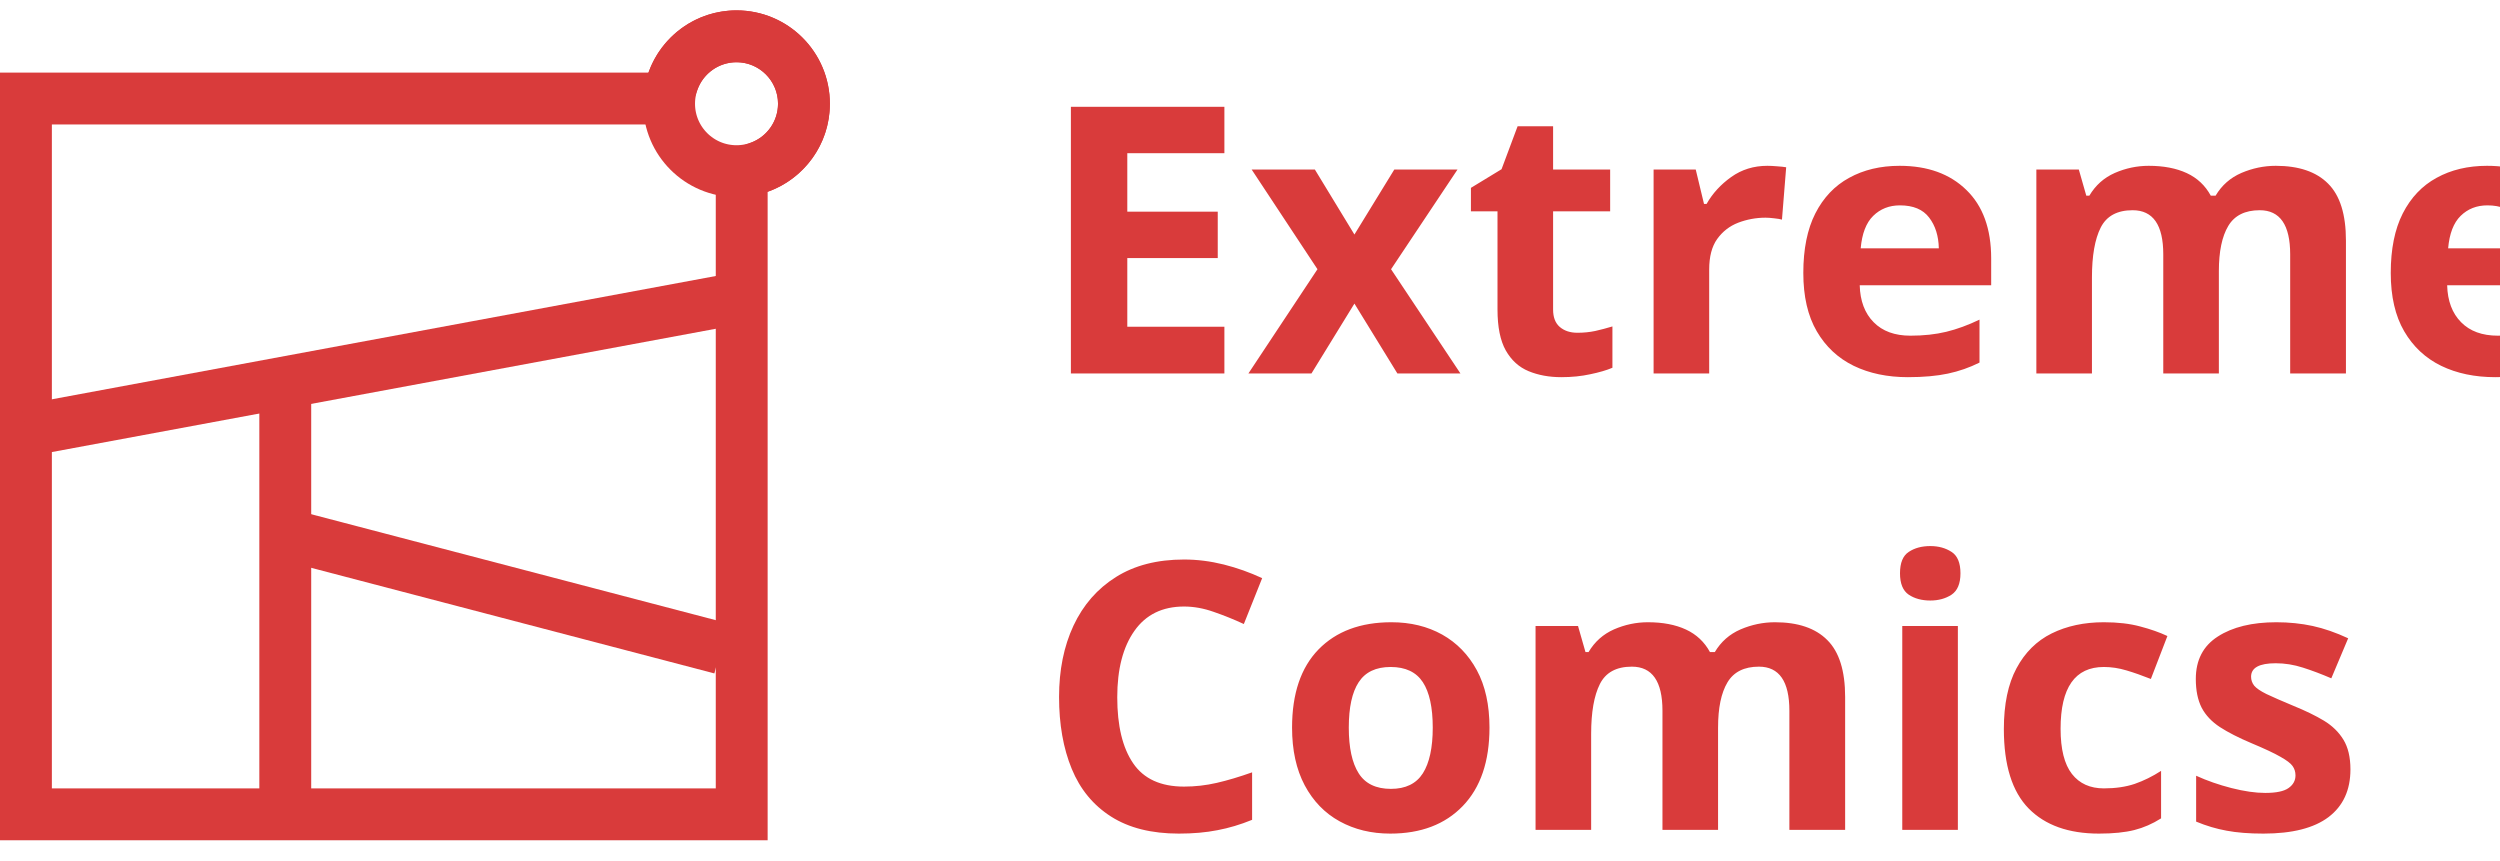
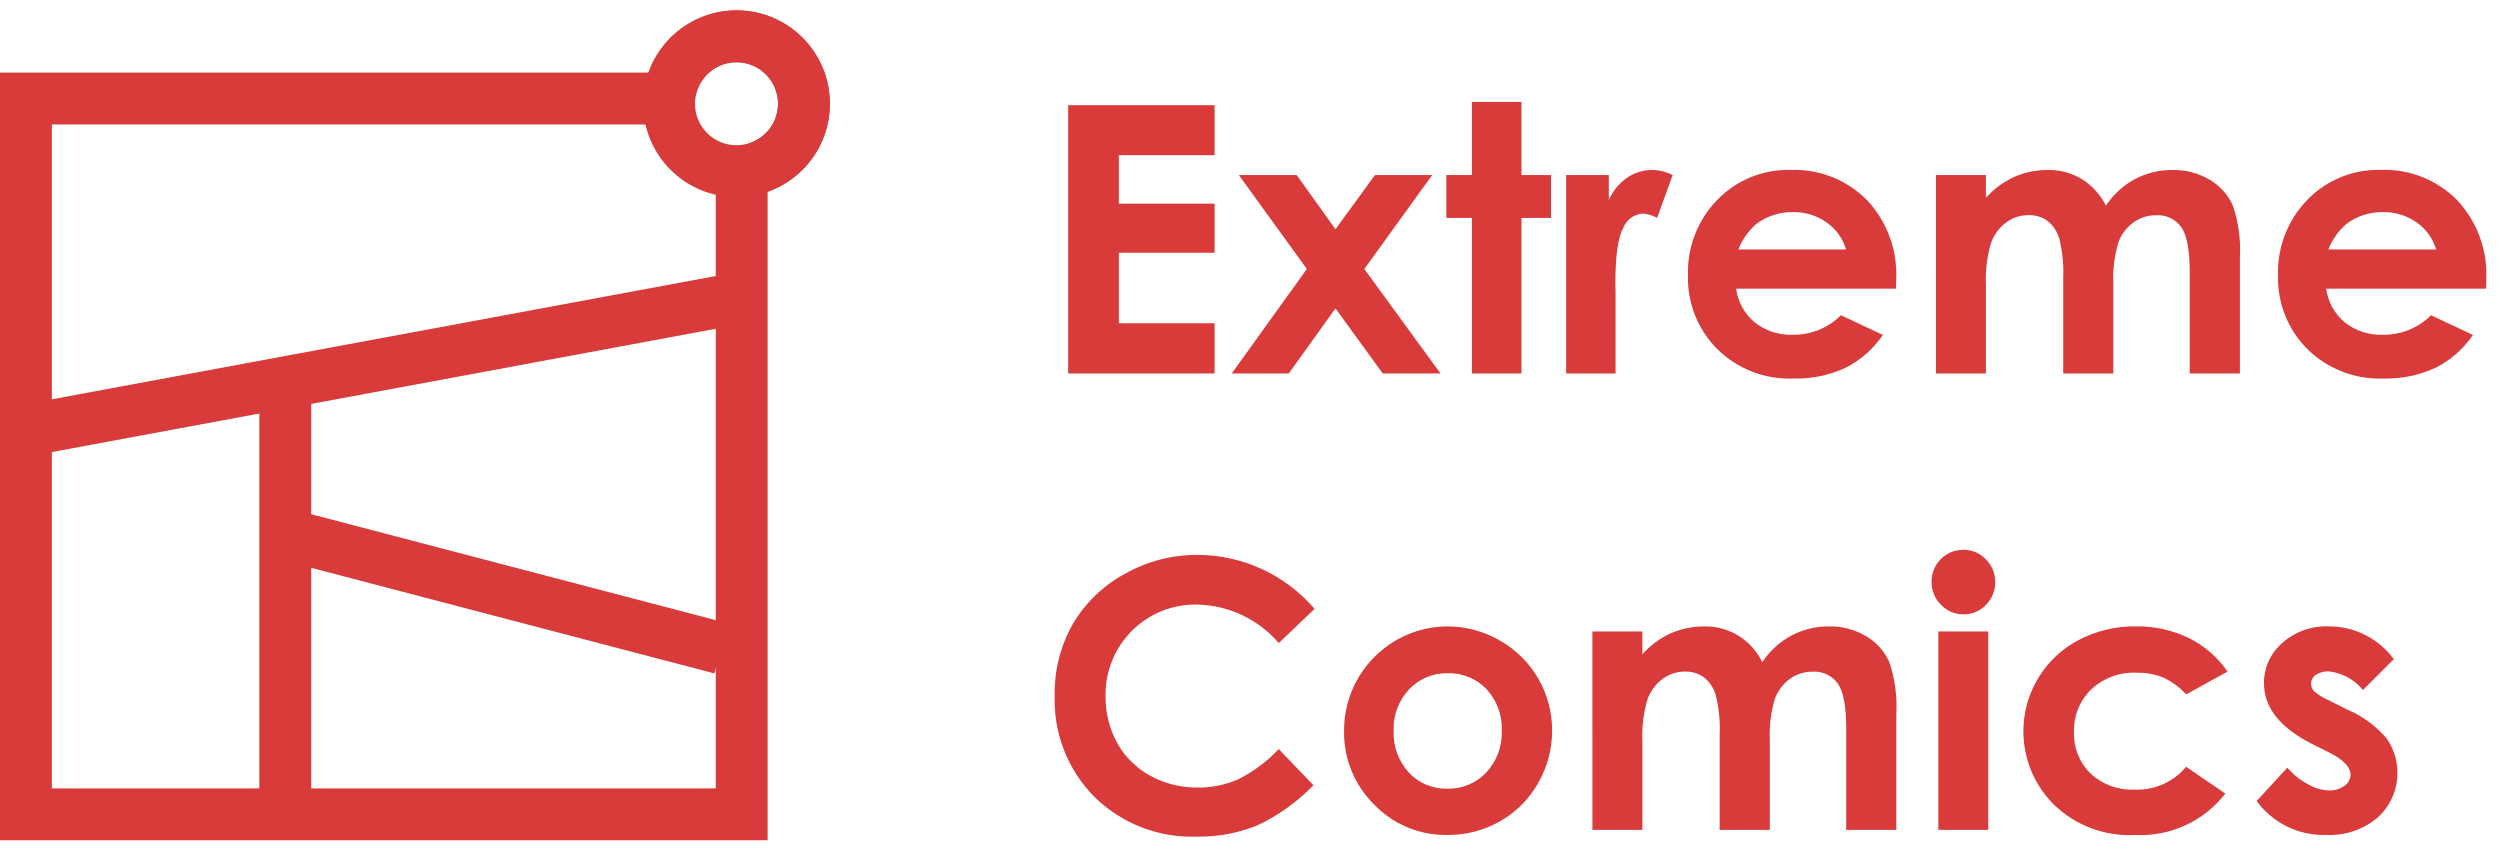
<svg xmlns="http://www.w3.org/2000/svg" viewBox="0 0 241 83">
  <defs>
    <style>
      .cls-1 {
        clip-path: url(#clip-ec);
      }

      .cls-2, .cls-6 {
        fill: #d93b3b;
      }

      .cls-2 {
        stroke: rgba(0,0,0,0);
-         font-size: 36px;
-         font-family: CenturyGothic-Bold, Century Gothic;
-         font-weight: 700;
      }

      .cls-3, .cls-4, .cls-7 {
        fill: none;
      }

      .cls-3 {
        stroke-linecap: round;
      }

      .cls-4 {
        stroke: #d93b3b;
        stroke-width: 5px;
      }

      .cls-5, .cls-6 {
        stroke: none;
      }

      .cls-8 {
        fill: #fff;
      }
    </style>
    <clipPath id="clip-ec">
      <rect width="241" height="83" />
    </clipPath>
  </defs>
  <g id="ec" class="cls-1">
    <rect class="cls-8" width="241" height="83" />
-     <text id="Extreme_Comics_" data-name="Extreme  Comics " class="cls-2" transform="translate(100 36)">
-       <tspan x="0" y="0">Extreme </tspan>
-       <tspan x="0" y="44">Comics </tspan>
-     </text>
+     <path id="Path_145" data-name="Path 145" class="cls-2" d="M2.971-25.857H17.086v4.816H7.857v4.676h9.229v4.729H7.857v6.8h9.229V0H2.971Zm16.453,6.732H25L28.74-13.9l3.8-5.221h5.52l-6.539,9.053L38.865,0H33.293L28.74-6.275,24.24,0h-5.5L25.98-10.072Zm22.465-7.049H46.67v7.049h2.848v4.131H46.67V0H41.889V-14.994H39.428v-4.131h2.461Zm9.088,7.049H55.09v2.408a5.139,5.139,0,0,1,1.775-2.162,4.283,4.283,0,0,1,2.426-.738,4.488,4.488,0,0,1,1.951.492l-1.494,4.131a3.3,3.3,0,0,0-1.389-.422,2.2,2.2,0,0,0-1.872,1.371q-.765,1.371-.765,5.379l.018.932V0H50.977Zm31.8,10.951H67.359a5.132,5.132,0,0,0,1.784,3.243,5.6,5.6,0,0,0,3.7,1.2,6.4,6.4,0,0,0,4.623-1.881l4.043,1.9A9.543,9.543,0,0,1,77.889-.536,11.324,11.324,0,0,1,72.879.492a9.9,9.9,0,0,1-7.33-2.839,9.661,9.661,0,0,1-2.83-7.11,9.987,9.987,0,0,1,2.821-7.269,9.476,9.476,0,0,1,7.075-2.892,9.827,9.827,0,0,1,7.348,2.892,10.45,10.45,0,0,1,2.83,7.638Zm-4.816-3.779a4.814,4.814,0,0,0-1.872-2.6,5.421,5.421,0,0,0-3.243-1,5.728,5.728,0,0,0-3.516,1.125,6.269,6.269,0,0,0-1.758,2.479Zm8.666-7.172h4.816v2.2a8.186,8.186,0,0,1,2.733-2.021,7.98,7.98,0,0,1,3.278-.668,6.089,6.089,0,0,1,3.234.879,6.351,6.351,0,0,1,2.32,2.566,7.746,7.746,0,0,1,2.8-2.566,7.641,7.641,0,0,1,3.63-.879,6.717,6.717,0,0,1,3.586.949,5.483,5.483,0,0,1,2.224,2.479,13.252,13.252,0,0,1,.677,4.975V0h-4.834V-9.7q0-3.252-.809-4.4a2.768,2.768,0,0,0-2.426-1.151,3.68,3.68,0,0,0-2.206.7,4.156,4.156,0,0,0-1.45,1.942,12.072,12.072,0,0,0-.475,3.981V0H98.895V-9.264a13.069,13.069,0,0,0-.378-3.718A3.364,3.364,0,0,0,97.383-14.7a2.976,2.976,0,0,0-1.828-.562,3.6,3.6,0,0,0-2.171.712,4.246,4.246,0,0,0-1.459,2,12.359,12.359,0,0,0-.483,4.043V0H86.625ZM139.658-8.174H124.242a5.132,5.132,0,0,0,1.784,3.243,5.6,5.6,0,0,0,3.7,1.2,6.4,6.4,0,0,0,4.623-1.881l4.043,1.9a9.543,9.543,0,0,1-3.621,3.173,11.324,11.324,0,0,1-5.01,1.028,9.9,9.9,0,0,1-7.33-2.839,9.661,9.661,0,0,1-2.83-7.11,9.987,9.987,0,0,1,2.821-7.269,9.476,9.476,0,0,1,7.075-2.892,9.827,9.827,0,0,1,7.348,2.892,10.45,10.45,0,0,1,2.83,7.638Zm-4.816-3.779a4.814,4.814,0,0,0-1.872-2.6,5.421,5.421,0,0,0-3.243-1,5.728,5.728,0,0,0-3.516,1.125,6.269,6.269,0,0,0-1.758,2.479ZM26.719,22.7l-3.445,3.287a10.676,10.676,0,0,0-7.91-3.709,8.66,8.66,0,0,0-8.789,8.771A9.21,9.21,0,0,0,7.7,35.633a8.057,8.057,0,0,0,3.182,3.146,9.25,9.25,0,0,0,4.57,1.143,9.434,9.434,0,0,0,3.92-.8,14.044,14.044,0,0,0,3.9-2.909l3.34,3.48A18.321,18.321,0,0,1,21.2,43.569a14.782,14.782,0,0,1-5.818,1.081,13.394,13.394,0,0,1-9.87-3.823,13.236,13.236,0,0,1-3.841-9.8,13.413,13.413,0,0,1,1.749-6.873,13.005,13.005,0,0,1,5.01-4.834,14.128,14.128,0,0,1,7.022-1.828,14.895,14.895,0,0,1,11.268,5.2ZM39.48,24.383a10.137,10.137,0,0,1,5.089,1.354,9.925,9.925,0,0,1,5.054,8.684,10.044,10.044,0,0,1-1.345,5.063,9.7,9.7,0,0,1-3.665,3.683A10.121,10.121,0,0,1,39.5,44.492a9.54,9.54,0,0,1-7.022-2.927,9.71,9.71,0,0,1-2.909-7.11A10.026,10.026,0,0,1,39.48,24.383Zm.07,4.518a4.927,4.927,0,0,0-3.718,1.556,5.53,5.53,0,0,0-1.485,3.981,5.632,5.632,0,0,0,1.468,4.043,4.9,4.9,0,0,0,3.718,1.547,4.962,4.962,0,0,0,3.744-1.564,5.589,5.589,0,0,0,1.494-4.025,5.553,5.553,0,0,0-1.468-4A4.96,4.96,0,0,0,39.551,28.9Zm13.957-4.025h4.816v2.2a8.186,8.186,0,0,1,2.733-2.021,7.98,7.98,0,0,1,3.278-.668,6.089,6.089,0,0,1,3.234.879,6.351,6.351,0,0,1,2.32,2.566,7.746,7.746,0,0,1,2.8-2.566,7.641,7.641,0,0,1,3.63-.879,6.717,6.717,0,0,1,3.586.949,5.483,5.483,0,0,1,2.224,2.479,13.252,13.252,0,0,1,.677,4.975V44H77.977V34.3q0-3.252-.809-4.4a2.768,2.768,0,0,0-2.426-1.151,3.68,3.68,0,0,0-2.206.7,4.156,4.156,0,0,0-1.45,1.942,12.072,12.072,0,0,0-.475,3.981V44H65.777V34.736a13.069,13.069,0,0,0-.378-3.718A3.364,3.364,0,0,0,64.266,29.3a2.976,2.976,0,0,0-1.828-.562,3.6,3.6,0,0,0-2.171.712,4.246,4.246,0,0,0-1.459,2,12.359,12.359,0,0,0-.483,4.043V44H53.508ZM89.262,17a2.947,2.947,0,0,1,2.171.914,3.031,3.031,0,0,1,.905,2.215,3,3,0,0,1-.9,2.188,2.912,2.912,0,0,1-2.145.905,2.953,2.953,0,0,1-2.188-.923,3.082,3.082,0,0,1-.905-2.241A3.061,3.061,0,0,1,89.262,17Zm-2.408,7.875H91.67V44H86.854Zm27.879,3.867-3.99,2.2a6.767,6.767,0,0,0-2.224-1.635,6.672,6.672,0,0,0-2.575-.457,5.99,5.99,0,0,0-4.351,1.608,5.487,5.487,0,0,0-1.661,4.122,5.306,5.306,0,0,0,1.6,3.99,5.788,5.788,0,0,0,4.2,1.547,6.106,6.106,0,0,0,5.01-2.2l3.779,2.584a10.327,10.327,0,0,1-8.684,3.99,10.412,10.412,0,0,1-7.9-2.988,9.939,9.939,0,0,1,2.408-15.785,11.569,11.569,0,0,1,5.563-1.336,11.281,11.281,0,0,1,5.115,1.134A9.708,9.708,0,0,1,114.732,28.742Zm16.031-1.2-2.971,2.971a5.025,5.025,0,0,0-3.287-1.793,2.069,2.069,0,0,0-1.266.343,1.03,1.03,0,0,0-.457.853,1.048,1.048,0,0,0,.29.712,5.412,5.412,0,0,0,1.433.888l1.758.879a10.358,10.358,0,0,1,3.814,2.795,5.822,5.822,0,0,1-.835,7.594,7.167,7.167,0,0,1-5.019,1.705,7.977,7.977,0,0,1-6.68-3.27l2.953-3.217a6.822,6.822,0,0,0,1.978,1.591,4.378,4.378,0,0,0,2.013.606,2.4,2.4,0,0,0,1.529-.457,1.325,1.325,0,0,0,.58-1.055q0-1.107-2.092-2.162l-1.617-.809q-4.641-2.338-4.641-5.854A5.079,5.079,0,0,1,120,25.991a6.351,6.351,0,0,1,4.474-1.608,7.761,7.761,0,0,1,6.293,3.164Z" transform="translate(100 36)" />
    <g id="Union_1" data-name="Union 1" class="cls-3" transform="translate(961 921)">
      <path class="cls-5" d="M-961-840v-74h62.512A9,9,0,0,1-890-920a9,9,0,0,1,9,9,9,9,0,0,1-6,8.488V-840Z" />
      <path class="cls-6" d="M -892 -845 L -892 -902.512 L -892 -906.048 L -888.667 -907.226 C -887.072 -907.79 -886 -909.306 -886 -911 C -886 -913.205 -887.794 -915 -890 -915 C -891.693 -915 -893.21 -913.928 -893.774 -912.334 L -894.952 -909 L -898.488 -909 L -956 -909 L -956 -845 L -892 -845 M -887 -840 L -961 -840 L -961 -914 L -898.488 -914 C -897.252 -917.496 -893.919 -920 -890 -920 C -885.029 -920 -881 -915.971 -881 -911 C -881 -907.081 -883.505 -903.747 -887 -902.512 L -887 -840 Z" />
    </g>
    <line id="Line_3" data-name="Line 3" class="cls-4" y1="13" x2="70" transform="translate(2.5 28.5)" />
    <line id="Line_4" data-name="Line 4" class="cls-4" y1="40" transform="translate(27.5 37.5)" />
    <line id="Line_5" data-name="Line 5" class="cls-4" x2="42" y2="11" transform="translate(27.5 51.5)" />
    <g id="Ellipse_3" data-name="Ellipse 3" class="cls-4" transform="translate(62 1)">
      <circle class="cls-5" cx="9" cy="9" r="9" />
      <circle class="cls-7" cx="9" cy="9" r="6.5" />
    </g>
  </g>
</svg>
